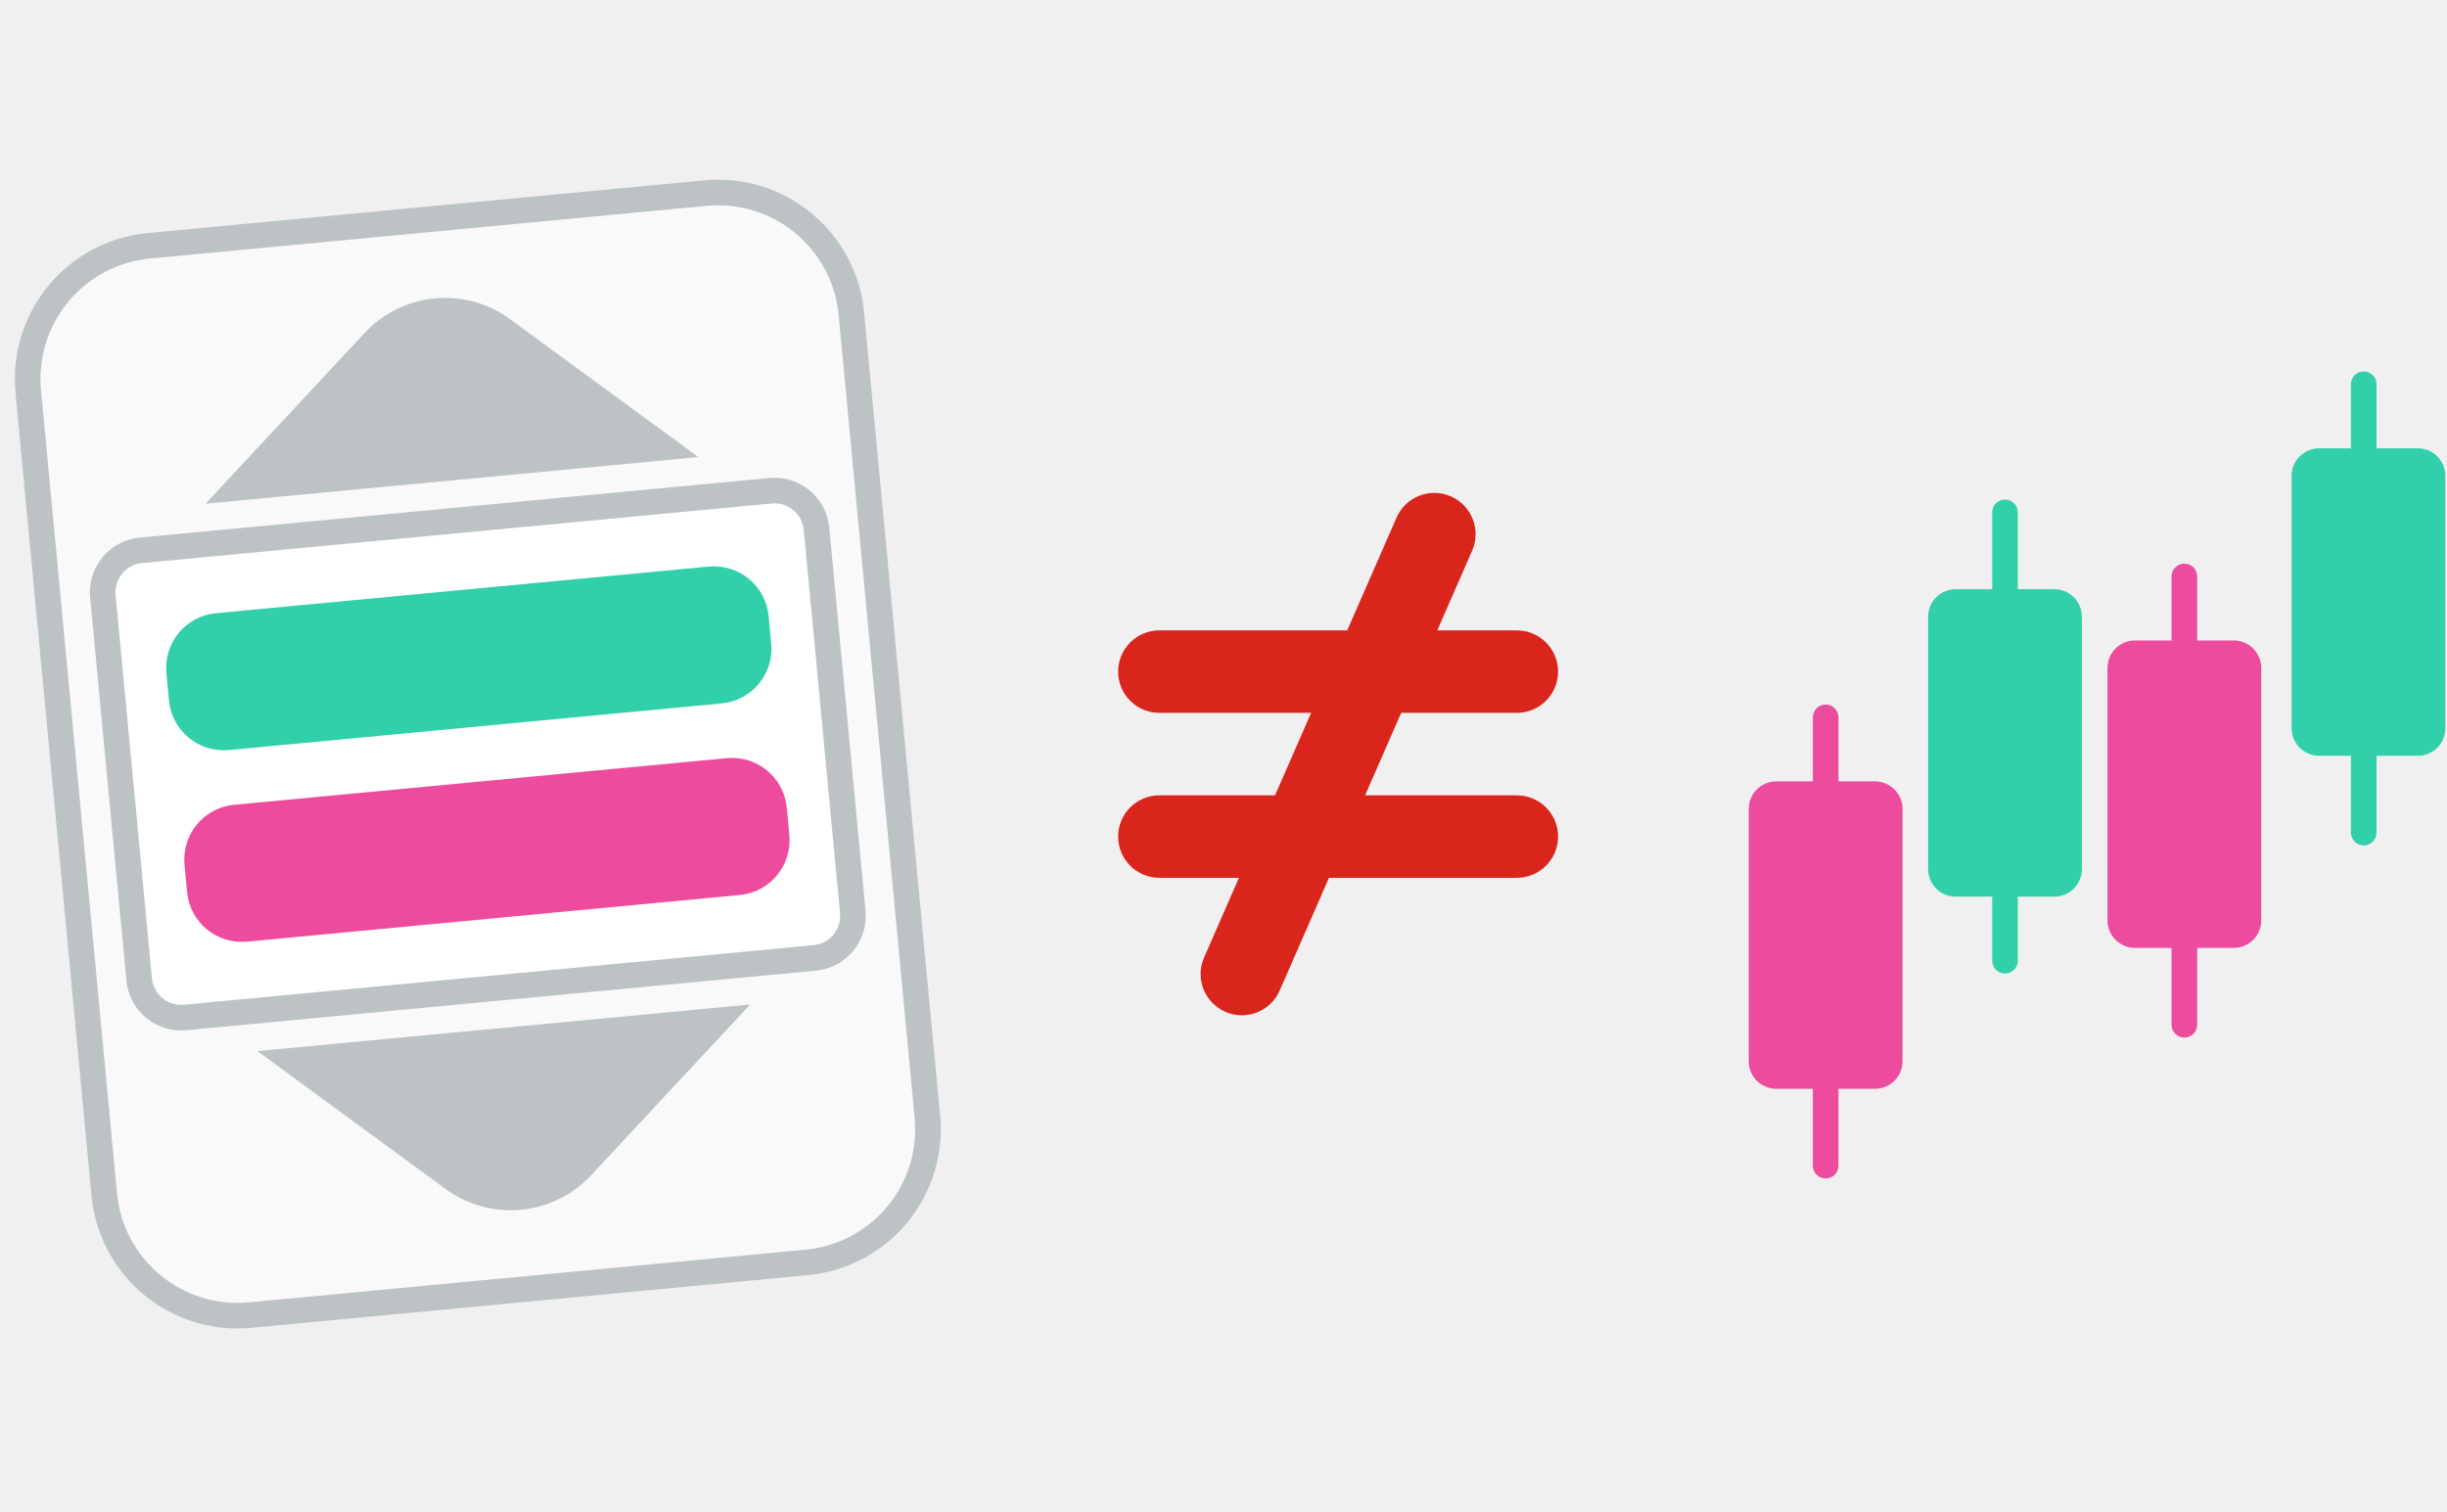
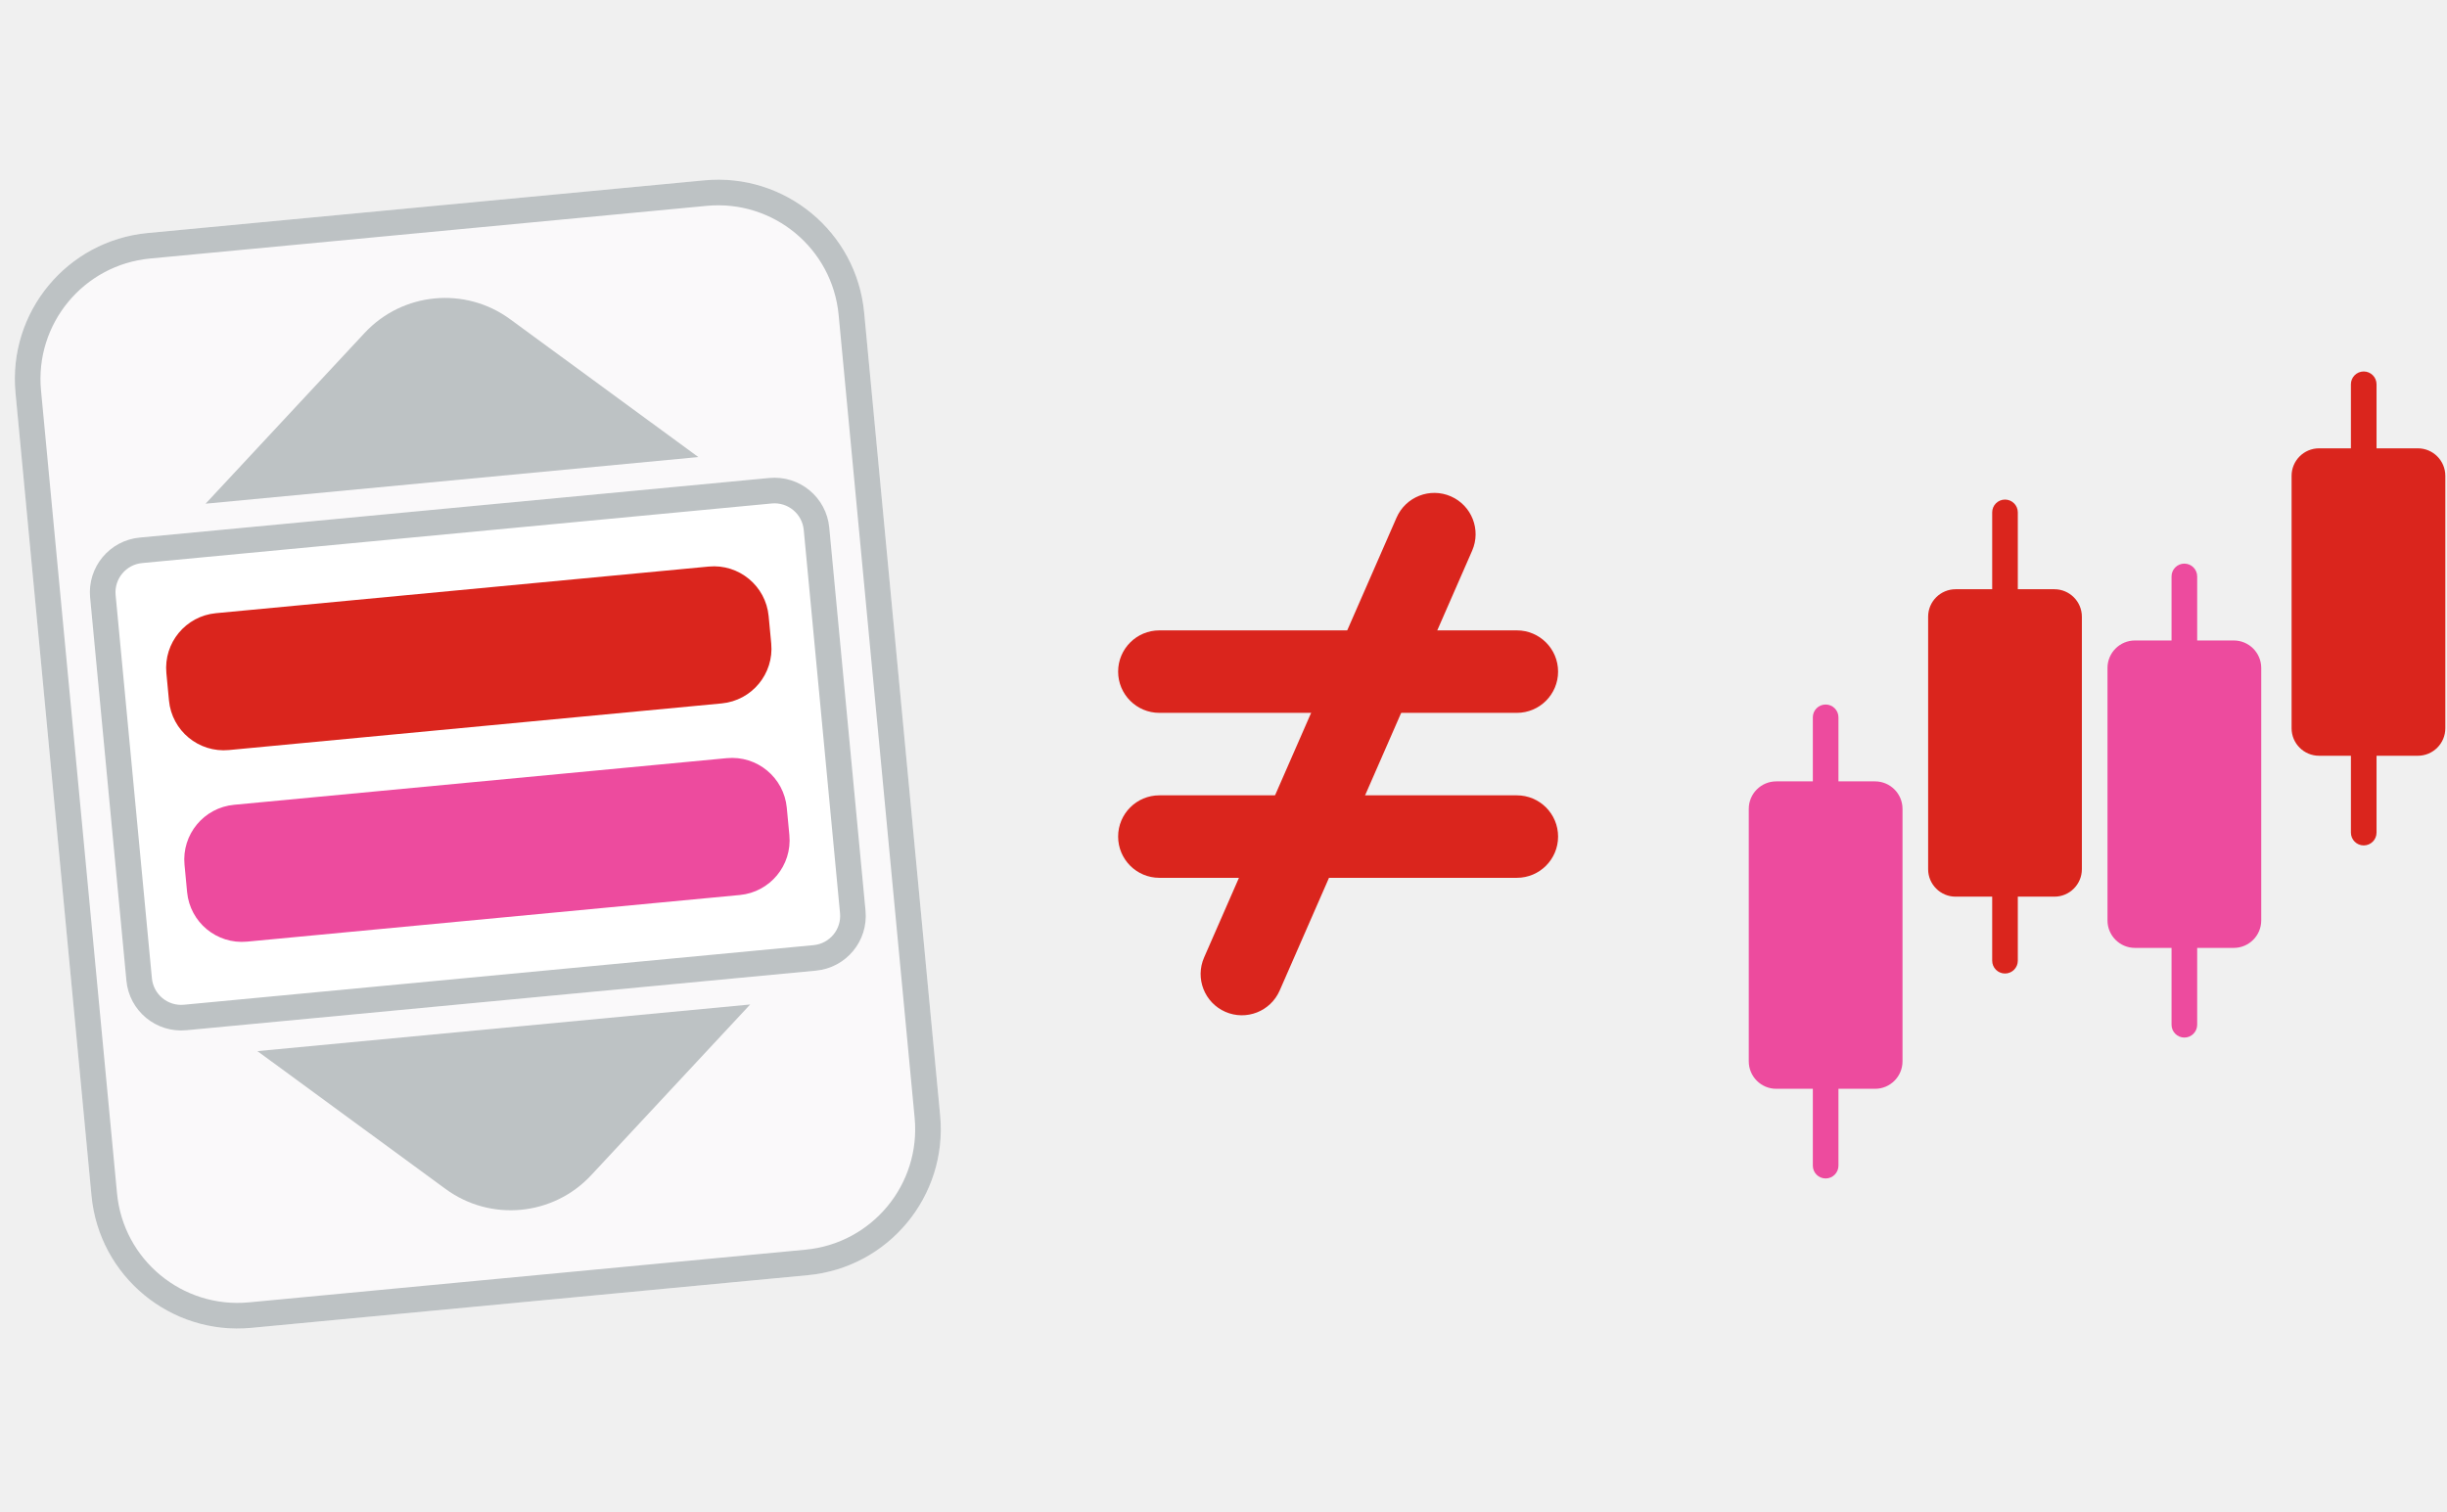
<svg xmlns="http://www.w3.org/2000/svg" width="191" height="118" fill="none" viewBox="0 0 191 118">
  <path fill="#ED4B9E" d="M170.5 81C169.948 81 169.5 80.552 169.5 80L169.5 45C169.5 44.448 169.948 44 170.5 44C171.052 44 171.5 44.448 171.5 45L171.5 80C171.5 80.552 171.052 81 170.5 81Z" />
  <path fill="#ED4B9E" d="M142.5 92C141.948 92 141.5 91.552 141.5 91L141.5 56C141.5 55.448 141.948 55 142.5 55C143.052 55 143.5 55.448 143.5 56L143.5 91C143.5 91.552 143.052 92 142.5 92Z" />
-   <path fill="#31D0AA" d="M156.5 76C155.948 76 155.5 75.552 155.5 75L155.5 40C155.5 39.448 155.948 39 156.5 39C157.052 39 157.5 39.448 157.5 40L157.5 75C157.5 75.552 157.052 76 156.5 76Z" />
-   <path fill="#31D0AA" d="M184.5 66C183.948 66 183.5 65.552 183.5 65L183.5 30C183.5 29.448 183.948 29 184.5 29C185.052 29 185.5 29.448 185.5 30L185.5 65C185.5 65.552 185.052 66 184.5 66Z" />
+   <path fill="#DA251D" d="M156.5 76C155.948 76 155.5 75.552 155.5 75L155.5 40C155.5 39.448 155.948 39 156.5 39C157.052 39 157.5 39.448 157.5 40L157.5 75C157.5 75.552 157.052 76 156.5 76Z" />
+   <path fill="#DA251D" d="M184.5 66C183.948 66 183.5 65.552 183.5 65L183.5 30C183.5 29.448 183.948 29 184.5 29C185.052 29 185.5 29.448 185.5 30L185.5 65C185.5 65.552 185.052 66 184.5 66Z" />
  <path fill="#ED4B9E" d="M166.646 74C165.461 74 164.5 73.039 164.5 71.854L164.5 52.146C164.5 50.961 165.461 50 166.646 50L174.354 50C175.539 50 176.5 50.961 176.5 52.146L176.5 71.854C176.5 73.039 175.539 74 174.354 74L166.646 74Z" />
  <path fill="#ED4B9E" d="M138.646 85C137.461 85 136.5 84.039 136.5 82.854L136.5 63.146C136.5 61.961 137.461 61 138.646 61L146.354 61C147.539 61 148.5 61.961 148.5 63.146L148.5 82.854C148.5 84.039 147.539 85 146.354 85L138.646 85Z" />
-   <path fill="#31D0AA" d="M152.646 70C151.461 70 150.5 69.039 150.5 67.854L150.5 48.146C150.5 46.961 151.461 46 152.646 46L160.354 46C161.539 46 162.5 46.961 162.5 48.146L162.5 67.854C162.5 69.039 161.539 70 160.354 70L152.646 70Z" />
-   <path fill="#31D0AA" d="M181.015 59C179.83 59 178.869 58.039 178.869 56.854L178.869 37.146C178.869 35.961 179.83 35 181.015 35L188.722 35C189.908 35 190.869 35.961 190.869 37.146L190.869 56.854C190.869 58.039 189.908 59 188.722 59L181.015 59Z" />
+   <path fill="#DA251D" d="M152.646 70C151.461 70 150.5 69.039 150.5 67.854L150.5 48.146C150.5 46.961 151.461 46 152.646 46L160.354 46C161.539 46 162.5 46.961 162.5 48.146L162.5 67.854C162.5 69.039 161.539 70 160.354 70L152.646 70Z" />
+   <path fill="#DA251D" d="M181.015 59C179.83 59 178.869 58.039 178.869 56.854L178.869 37.146C178.869 35.961 179.83 35 181.015 35L188.722 35C189.908 35 190.869 35.961 190.869 37.146L190.869 56.854C190.869 58.039 189.908 59 188.722 59L181.015 59Z" />
  <path fill="#FAF9FA" d="M1.21 30.666C0.614 24.372 5.234 18.787 11.528 18.191L54.976 14.079C61.27 13.483 66.855 18.102 67.451 24.396L73.383 87.076C73.979 93.37 69.359 98.955 63.065 99.55L19.617 103.663C13.323 104.258 7.738 99.639 7.142 93.345L1.21 30.666Z" />
  <path fill="#BDC2C4" fill-rule="evenodd" d="M55.164 16.07L11.716 20.182C6.522 20.674 2.71 25.283 3.201 30.477L9.134 93.157C9.625 98.351 14.235 102.163 19.429 101.672L62.877 97.559C68.071 97.068 71.883 92.458 71.392 87.264L65.46 24.585C64.968 19.39 60.359 15.578 55.164 16.07ZM11.528 18.191C5.234 18.787 0.614 24.372 1.21 30.666L7.142 93.345C7.738 99.639 13.323 104.258 19.617 103.663L63.065 99.55C69.359 98.955 73.979 93.37 73.383 87.076L67.451 24.396C66.855 18.102 61.27 13.483 54.976 14.079L11.528 18.191Z" clip-rule="evenodd" />
  <path fill="#fff" d="M7.034 46.644C6.811 44.283 8.543 42.189 10.903 41.966L60.05 37.314C62.41 37.091 64.504 38.823 64.728 41.183L67.559 71.098C67.782 73.459 66.05 75.553 63.69 75.776L14.544 80.428C12.183 80.651 10.089 78.919 9.866 76.559L7.034 46.644Z" />
  <path fill="#BDC2C4" fill-rule="evenodd" d="M60.238 39.305L11.092 43.957C9.831 44.076 8.906 45.195 9.025 46.455L11.857 76.37C11.976 77.631 13.095 78.556 14.355 78.437L63.501 73.785C64.762 73.666 65.687 72.547 65.568 71.287L62.736 41.372C62.617 40.111 61.498 39.186 60.238 39.305ZM10.903 41.966C8.543 42.189 6.811 44.283 7.034 46.644L9.866 76.559C10.089 78.919 12.183 80.651 14.544 80.428L63.69 75.776C66.05 75.553 67.782 73.459 67.559 71.098L64.728 41.183C64.504 38.823 62.41 37.091 60.05 37.314L10.903 41.966Z" clip-rule="evenodd" />
  <path fill="#ED4B9E" d="M14.402 67.505C14.179 65.145 15.911 63.051 18.271 62.828L56.734 59.187C59.094 58.964 61.188 60.696 61.412 63.056L61.614 65.193C61.837 67.553 60.105 69.648 57.745 69.871L19.282 73.511C16.922 73.735 14.828 72.002 14.604 69.642L14.402 67.505Z" />
-   <path fill="#31D0AA" d="M12.987 52.548C12.763 50.188 14.495 48.093 16.856 47.87L55.318 44.23C57.678 44.006 59.773 45.739 59.996 48.099L60.198 50.236C60.422 52.596 58.689 54.69 56.329 54.914L17.867 58.554C15.507 58.777 13.412 57.045 13.189 54.685L12.987 52.548Z" />
+   <path fill="#DA251D" d="M12.987 52.548C12.763 50.188 14.495 48.093 16.856 47.87L55.318 44.23C57.678 44.006 59.773 45.739 59.996 48.099L60.198 50.236C60.422 52.596 58.689 54.69 56.329 54.914L17.867 58.554C15.507 58.777 13.412 57.045 13.189 54.685L12.987 52.548Z" />
  <path fill="#BDC2C4" d="M16.047 39.322L28.459 25.993C31.425 22.808 36.305 22.346 39.816 24.918L54.509 35.682L16.047 39.322Z" />
  <path fill="#BDC2C4" d="M20.091 82.058L34.784 92.823C38.295 95.395 43.175 94.933 46.141 91.748L58.554 78.418L20.091 82.058Z" />
  <path fill="#DA251D" fill-rule="evenodd" d="M87.275 52.431C87.275 50.653 88.716 49.212 90.495 49.212H118.397C120.175 49.212 121.616 50.653 121.616 52.431C121.616 54.209 120.175 55.651 118.397 55.651H90.495C88.716 55.651 87.275 54.209 87.275 52.431Z" clip-rule="evenodd" />
  <path fill="#DA251D" fill-rule="evenodd" d="M87.275 65.309C87.275 63.531 88.716 62.09 90.495 62.09H118.397C120.175 62.09 121.616 63.531 121.616 65.309C121.616 67.087 120.175 68.529 118.397 68.529H90.495C88.716 68.529 87.275 67.087 87.275 65.309Z" clip-rule="evenodd" />
  <path fill="#DA251D" fill-rule="evenodd" d="M95.644 78.991C94.015 78.278 93.272 76.38 93.984 74.751L109.008 40.409C109.721 38.78 111.619 38.037 113.248 38.75C114.877 39.463 115.62 41.361 114.908 42.99L99.884 77.331C99.171 78.96 97.273 79.703 95.644 78.991Z" clip-rule="evenodd" />
</svg>
